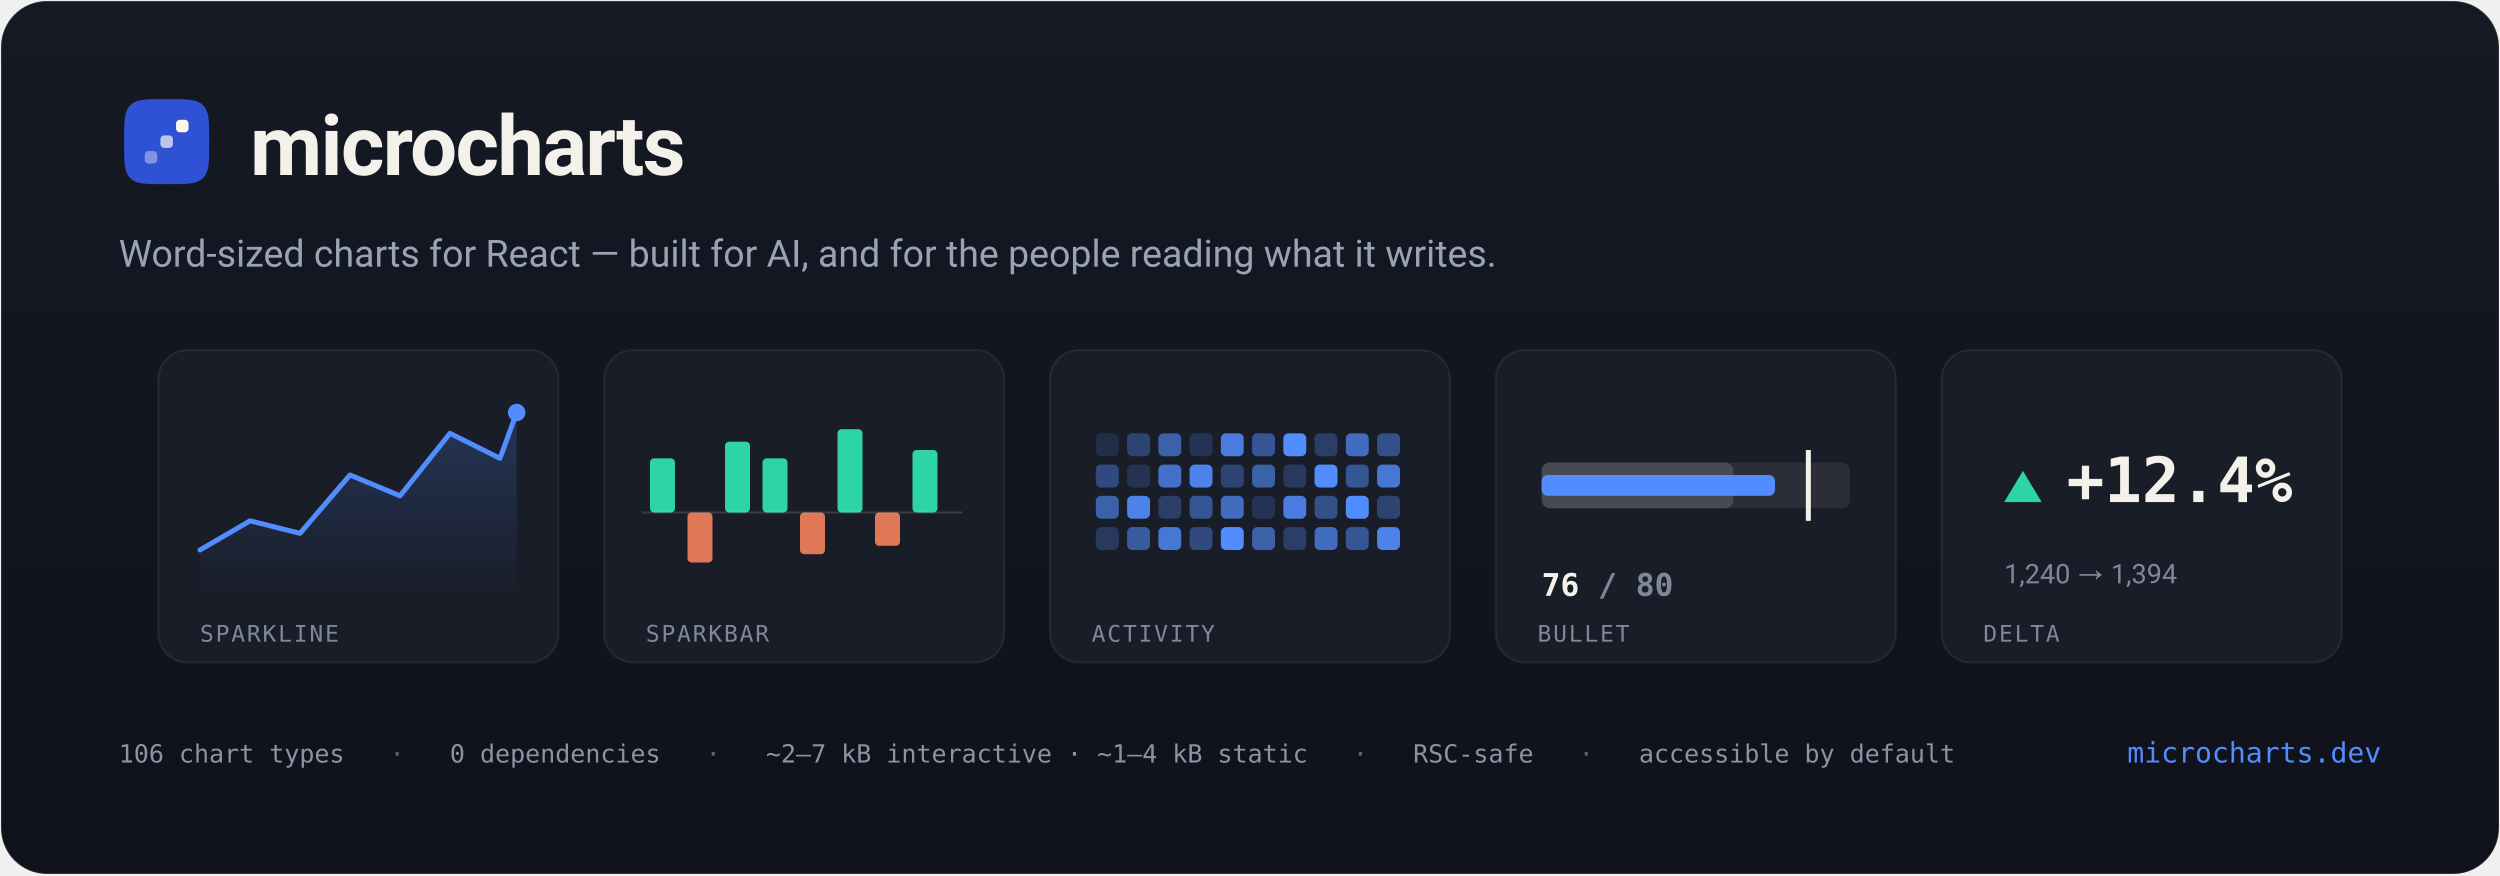
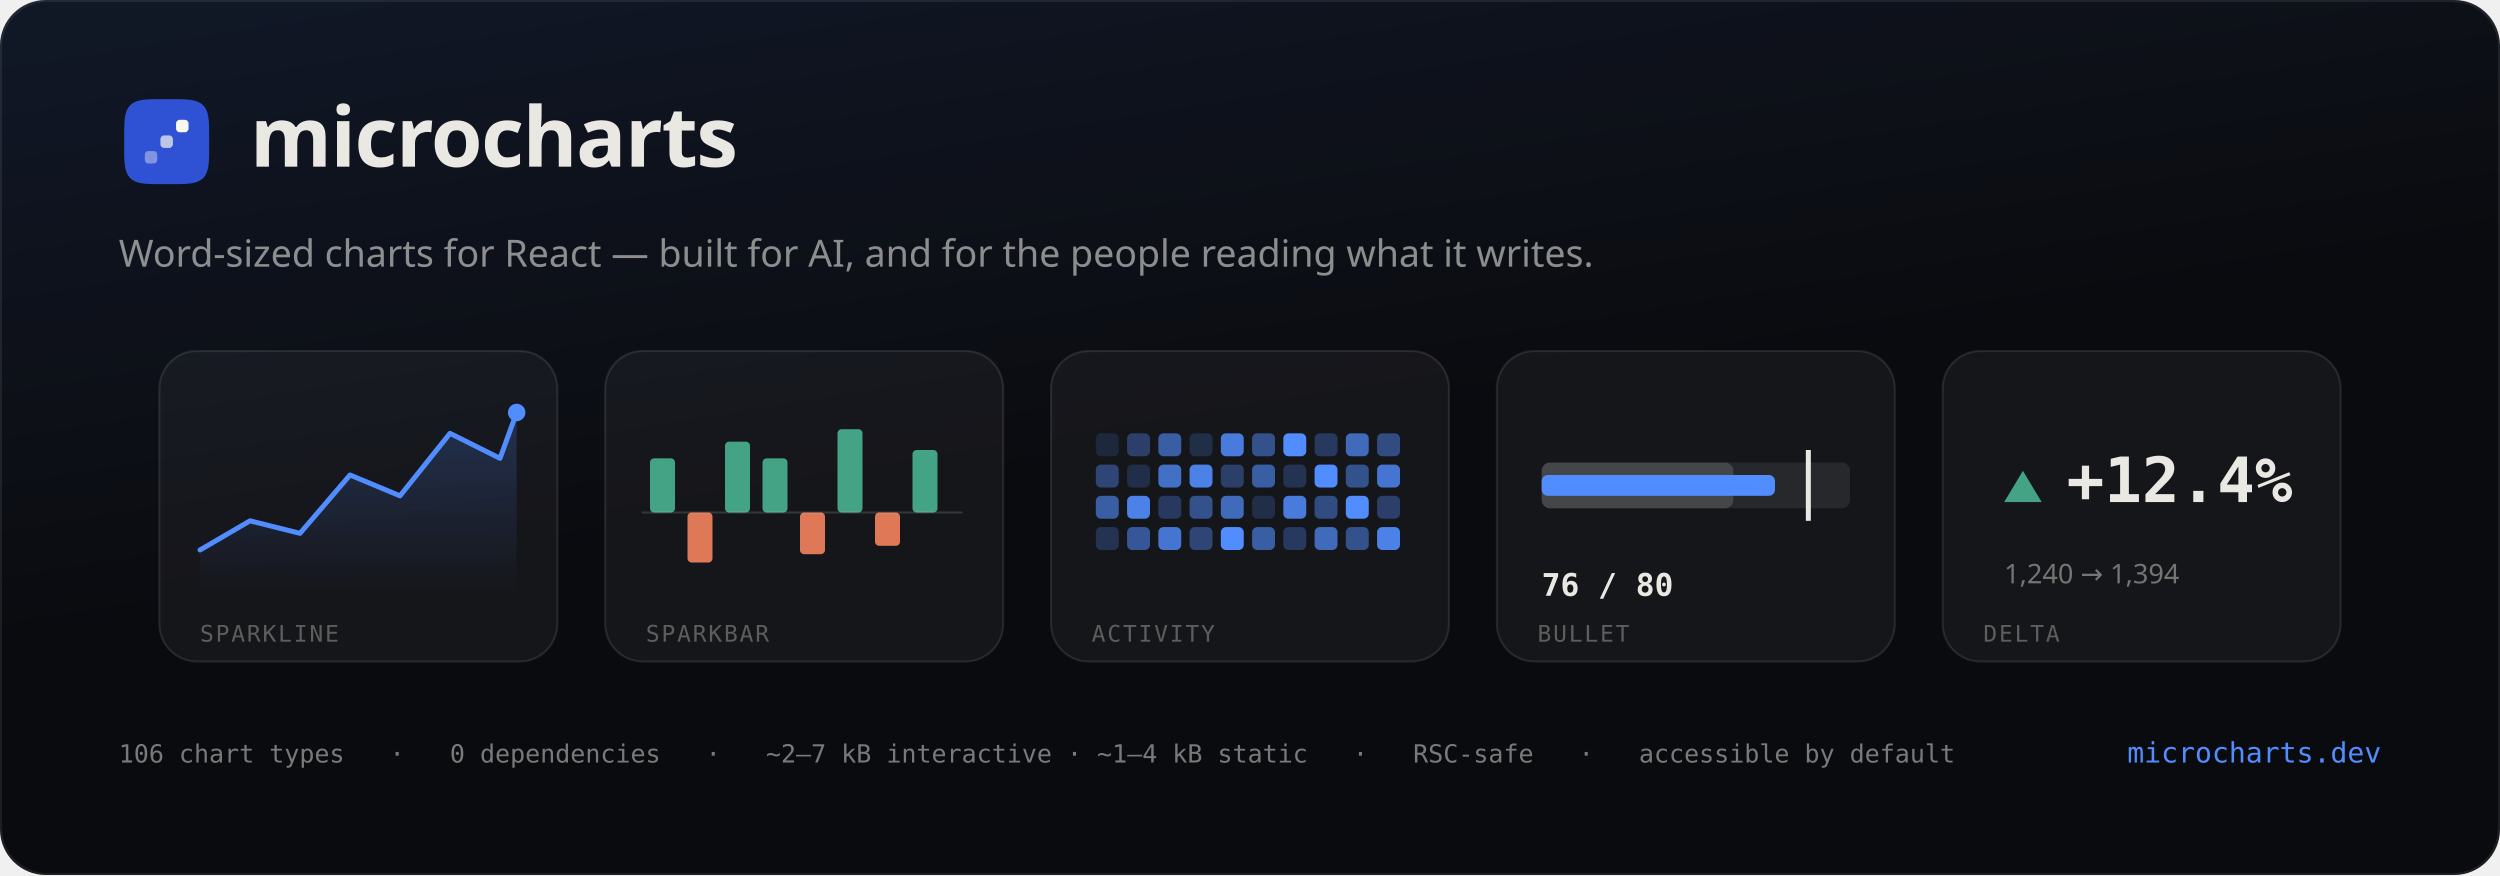
- <svg xmlns="http://www.w3.org/2000/svg" width="1200" height="420" viewBox="0 0 1200 420" fill="none" font-family="ui-sans-serif, -apple-system, Segoe UI, Roboto, Helvetica, Arial, sans-serif">
+ <svg xmlns="http://www.w3.org/2000/svg" width="1200" height="420" viewBox="0 0 1200 420" fill="none" font-family="'Hanken Grotesk', ui-sans-serif, system-ui, sans-serif">
  <defs>
-     <linearGradient id="panel" x1="0" y1="0" x2="0" y2="1">
-       <stop offset="0" stop-color="#151924" />
-       <stop offset="1" stop-color="#0f121a" />
+     <clipPath id="panel">
+       <rect x="0" y="0" width="1200" height="420" rx="22" />
+     </clipPath>
+     <linearGradient id="wash" x1="0.15" y1="0" x2="0.62" y2="1">
+       <stop offset="0" stop-color="#528dff" stop-opacity="0.09" />
+       <stop offset="0.55" stop-color="#528dff" stop-opacity="0" />
    </linearGradient>
    <linearGradient id="spark" x1="0" y1="0" x2="0" y2="1">
      <stop offset="0" stop-color="#528dff" stop-opacity="0.22" />
      <stop offset="1" stop-color="#528dff" stop-opacity="0" />
    </linearGradient>
+     <filter id="grain">
+       <feTurbulence type="fractalNoise" baseFrequency="0.9" numOctaves="4" stitchTiles="stitch" />
+       <feColorMatrix type="saturate" values="0" />
+     </filter>
  </defs>
-   <rect x="0.5" y="0.5" width="1199" height="419" rx="22" fill="url(#panel)" />
-   <rect x="0.5" y="0.5" width="1199" height="419" rx="22" stroke="#faf7f1" stroke-opacity="0.08" />
+   <g clip-path="url(#panel)">
+     <rect width="1200" height="420" fill="#0a0b0f" />
+     <rect width="1200" height="420" fill="url(#wash)" />
+     <rect width="1200" height="420" filter="url(#grain)" opacity="0.055" style="mix-blend-mode:overlay" />
+   </g>
+   <rect x="0.5" y="0.5" width="1199" height="419" rx="22" stroke="#ffffff" stroke-opacity="0.08" />
  <g transform="translate(56,44) scale(1.5)">
    <path d="M29.6 16L29.587 20.047L29.548 21.502L29.483 22.578L29.392 23.458L29.274 24.212L29.13 24.874L28.958 25.464L28.758 25.994L28.529 26.473L28.27 26.908L27.981 27.302L27.659 27.659L27.302 27.981L26.908 28.27L26.473 28.529L25.994 28.758L25.464 28.958L24.874 29.13L24.212 29.274L23.458 29.392L22.578 29.483L21.502 29.548L20.047 29.587L16 29.6L11.953 29.587L10.498 29.548L9.422 29.483L8.542 29.392L7.788 29.274L7.126 29.13L6.536 28.958L6.006 28.758L5.527 28.529L5.092 28.27L4.698 27.981L4.341 27.659L4.019 27.302L3.73 26.908L3.471 26.473L3.242 25.994L3.042 25.464L2.87 24.874L2.726 24.212L2.608 23.458L2.517 22.578L2.452 21.502L2.413 20.047L2.4 16L2.413 11.953L2.452 10.498L2.517 9.422L2.608 8.542L2.726 7.788L2.87 7.126L3.042 6.536L3.242 6.006L3.471 5.527L3.73 5.092L4.019 4.698L4.341 4.341L4.698 4.019L5.092 3.73L5.527 3.471L6.006 3.242L6.536 3.042L7.126 2.87L7.788 2.726L8.542 2.608L9.422 2.517L10.498 2.452L11.953 2.413L16 2.4L20.047 2.413L21.502 2.452L22.578 2.517L23.458 2.608L24.212 2.726L24.874 2.87L25.464 3.042L25.994 3.242L26.473 3.471L26.908 3.73L27.302 4.019L27.659 4.341L27.981 4.698L28.27 5.092L28.529 5.527L28.758 6.006L28.958 6.536L29.13 7.126L29.274 7.788L29.392 8.542L29.483 9.422L29.548 10.498L29.587 11.953Z" fill="#2f52d4" />
    <rect x="9" y="19" width="4" height="4" rx="1.2" fill="#faf7f1" opacity="0.4" />
    <rect x="14" y="14" width="4" height="4" rx="1.2" fill="#faf7f1" opacity="0.7" />
    <rect x="19" y="9" width="4" height="4" rx="1.2" fill="#faf7f1" />
  </g>
-   <text x="120" y="84" font-size="40" font-weight="700" letter-spacing="-0.02em" fill="#f4f1ea">microcharts</text>
-   <text x="57" y="128" font-size="18" fill="#9aa3b6">Word-sized charts for React — built for AI, and for the people reading what it writes.</text>
+   <text x="120" y="80" font-family="'Open Runde', ui-sans-serif, system-ui, sans-serif" font-size="40" font-weight="600" letter-spacing="-0.016em" fill="#e9e8e3">microcharts</text>
+   <text x="57" y="128" font-size="18" fill="#e9e8e3" opacity="0.58">Word-sized charts for React — built for AI, and for the people reading what it writes.</text>
  <g>
    <g transform="translate(76,168)">
-       <rect x="0" y="0" width="192" height="150" rx="14" fill="#191d28" stroke="#faf7f1" stroke-opacity="0.07" />
+       <rect x="0.5" y="0.5" width="191" height="149" rx="18" fill="#ffffff" fill-opacity="0.045" stroke="#ffffff" stroke-opacity="0.1" />
      <path d="M20 96 L44 82 L68 88 L92 60 L116 70 L140 40 L164 52 L172 30 L172 118 L20 118 Z" fill="url(#spark)" />
      <path d="M20 96 L44 82 L68 88 L92 60 L116 70 L140 40 L164 52 L172 30" fill="none" stroke="#528dff" stroke-width="2.4" stroke-linecap="round" stroke-linejoin="round" />
      <circle cx="172" cy="30" r="4.2" fill="#528dff" />
-       <text x="20" y="140" font-size="11" letter-spacing="0.08em" fill="#7f889b" font-family="ui-monospace, SFMono-Regular, Menlo, monospace">SPARKLINE</text>
+       <text x="20" y="140" font-size="11" letter-spacing="0.08em" fill="#e9e8e3" opacity="0.34" font-family="'JetBrains Mono', ui-monospace, SFMono-Regular, Menlo, monospace">SPARKLINE</text>
    </g>
    <g transform="translate(290,168)">
-       <rect x="0" y="0" width="192" height="150" rx="14" fill="#191d28" stroke="#faf7f1" stroke-opacity="0.07" />
+       <rect x="0.5" y="0.5" width="191" height="149" rx="18" fill="#ffffff" fill-opacity="0.045" stroke="#ffffff" stroke-opacity="0.1" />
      <g>
-         <rect x="22" y="52" width="12" height="26" rx="2" fill="#2dd4a7" />
+         <rect x="22" y="52" width="12" height="26" rx="2" fill="#45a385" />
        <rect x="40" y="78" width="12" height="24" rx="2" fill="#df7856" />
-         <rect x="58" y="44" width="12" height="34" rx="2" fill="#2dd4a7" />
-         <rect x="76" y="52" width="12" height="26" rx="2" fill="#2dd4a7" />
+         <rect x="58" y="44" width="12" height="34" rx="2" fill="#45a385" />
+         <rect x="76" y="52" width="12" height="26" rx="2" fill="#45a385" />
        <rect x="94" y="78" width="12" height="20" rx="2" fill="#df7856" />
-         <rect x="112" y="38" width="12" height="40" rx="2" fill="#2dd4a7" />
+         <rect x="112" y="38" width="12" height="40" rx="2" fill="#45a385" />
        <rect x="130" y="78" width="12" height="16" rx="2" fill="#df7856" />
-         <rect x="148" y="48" width="12" height="30" rx="2" fill="#2dd4a7" />
-         <line x1="18" y1="78" x2="172" y2="78" stroke="#faf7f1" stroke-opacity="0.14" />
+         <rect x="148" y="48" width="12" height="30" rx="2" fill="#45a385" />
+         <line x1="18" y1="78" x2="172" y2="78" stroke="#ffffff" stroke-opacity="0.14" />
      </g>
-       <text x="20" y="140" font-size="11" letter-spacing="0.08em" fill="#7f889b" font-family="ui-monospace, SFMono-Regular, Menlo, monospace">SPARKBAR</text>
+       <text x="20" y="140" font-size="11" letter-spacing="0.08em" fill="#e9e8e3" opacity="0.34" font-family="'JetBrains Mono', ui-monospace, SFMono-Regular, Menlo, monospace">SPARKBAR</text>
    </g>
    <g transform="translate(504,168)">
-       <rect x="0" y="0" width="192" height="150" rx="14" fill="#191d28" stroke="#faf7f1" stroke-opacity="0.07" />
+       <rect x="0.5" y="0.5" width="191" height="149" rx="18" fill="#ffffff" fill-opacity="0.045" stroke="#ffffff" stroke-opacity="0.1" />
      <g transform="translate(22,40)">
        <g fill="#528dff">
          <rect x="0" y="0" width="11" height="11" rx="2.5" opacity="0.15" />
          <rect x="15" y="0" width="11" height="11" rx="2.5" opacity="0.35" />
          <rect x="30" y="0" width="11" height="11" rx="2.5" opacity="0.6" />
          <rect x="45" y="0" width="11" height="11" rx="2.5" opacity="0.2" />
          <rect x="60" y="0" width="11" height="11" rx="2.5" opacity="0.85" />
          <rect x="75" y="0" width="11" height="11" rx="2.5" opacity="0.5" />
          <rect x="90" y="0" width="11" height="11" rx="2.5" opacity="1" />
          <rect x="105" y="0" width="11" height="11" rx="2.5" opacity="0.3" />
          <rect x="120" y="0" width="11" height="11" rx="2.5" opacity="0.7" />
          <rect x="135" y="0" width="11" height="11" rx="2.5" opacity="0.45" />
          <rect x="0" y="15" width="11" height="11" rx="2.5" opacity="0.4" />
          <rect x="15" y="15" width="11" height="11" rx="2.5" opacity="0.2" />
          <rect x="30" y="15" width="11" height="11" rx="2.5" opacity="0.75" />
          <rect x="45" y="15" width="11" height="11" rx="2.5" opacity="0.9" />
          <rect x="60" y="15" width="11" height="11" rx="2.5" opacity="0.35" />
          <rect x="75" y="15" width="11" height="11" rx="2.5" opacity="0.6" />
          <rect x="90" y="15" width="11" height="11" rx="2.5" opacity="0.25" />
          <rect x="105" y="15" width="11" height="11" rx="2.5" opacity="1" />
          <rect x="120" y="15" width="11" height="11" rx="2.5" opacity="0.5" />
          <rect x="135" y="15" width="11" height="11" rx="2.5" opacity="0.8" />
          <rect x="0" y="30" width="11" height="11" rx="2.5" opacity="0.6" />
          <rect x="15" y="30" width="11" height="11" rx="2.5" opacity="0.9" />
          <rect x="30" y="30" width="11" height="11" rx="2.5" opacity="0.3" />
          <rect x="45" y="30" width="11" height="11" rx="2.5" opacity="0.5" />
          <rect x="60" y="30" width="11" height="11" rx="2.5" opacity="0.7" />
          <rect x="75" y="30" width="11" height="11" rx="2.5" opacity="0.2" />
          <rect x="90" y="30" width="11" height="11" rx="2.5" opacity="0.85" />
          <rect x="105" y="30" width="11" height="11" rx="2.5" opacity="0.45" />
          <rect x="120" y="30" width="11" height="11" rx="2.5" opacity="1" />
          <rect x="135" y="30" width="11" height="11" rx="2.5" opacity="0.35" />
          <rect x="0" y="45" width="11" height="11" rx="2.5" opacity="0.25" />
          <rect x="15" y="45" width="11" height="11" rx="2.5" opacity="0.55" />
          <rect x="30" y="45" width="11" height="11" rx="2.5" opacity="0.8" />
          <rect x="45" y="45" width="11" height="11" rx="2.5" opacity="0.4" />
          <rect x="60" y="45" width="11" height="11" rx="2.5" opacity="1" />
          <rect x="75" y="45" width="11" height="11" rx="2.5" opacity="0.6" />
          <rect x="90" y="45" width="11" height="11" rx="2.5" opacity="0.3" />
          <rect x="105" y="45" width="11" height="11" rx="2.5" opacity="0.7" />
          <rect x="120" y="45" width="11" height="11" rx="2.5" opacity="0.5" />
          <rect x="135" y="45" width="11" height="11" rx="2.5" opacity="0.9" />
        </g>
      </g>
-       <text x="20" y="140" font-size="11" letter-spacing="0.08em" fill="#7f889b" font-family="ui-monospace, SFMono-Regular, Menlo, monospace">ACTIVITY</text>
+       <text x="20" y="140" font-size="11" letter-spacing="0.08em" fill="#e9e8e3" opacity="0.34" font-family="'JetBrains Mono', ui-monospace, SFMono-Regular, Menlo, monospace">ACTIVITY</text>
    </g>
    <g transform="translate(718,168)">
-       <rect x="0" y="0" width="192" height="150" rx="14" fill="#191d28" stroke="#faf7f1" stroke-opacity="0.07" />
+       <rect x="0.5" y="0.5" width="191" height="149" rx="18" fill="#ffffff" fill-opacity="0.045" stroke="#ffffff" stroke-opacity="0.1" />
      <g transform="translate(22,54)">
-         <rect x="0" y="0" width="148" height="22" rx="4" fill="#faf7f1" opacity="0.08" />
-         <rect x="0" y="0" width="92" height="22" rx="4" fill="#faf7f1" opacity="0.14" />
+         <rect x="0" y="0" width="148" height="22" rx="4" fill="#ffffff" opacity="0.08" />
+         <rect x="0" y="0" width="92" height="22" rx="4" fill="#ffffff" opacity="0.14" />
        <rect x="0" y="6" width="112" height="10" rx="3" fill="#528dff" />
-         <line x1="128" y1="-6" x2="128" y2="28" stroke="#f4f1ea" stroke-width="2.4" />
+         <line x1="128" y1="-6" x2="128" y2="28" stroke="#e9e8e3" stroke-width="2.4" />
      </g>
-       <text x="22" y="118" xml:space="preserve" font-size="15" font-weight="600" fill="#f4f1ea" font-family="ui-monospace, SFMono-Regular, Menlo, monospace">76<tspan fill="#7f889b"> / 80</tspan>
+       <text x="22" y="118" xml:space="preserve" font-size="15" font-weight="600" fill="#e9e8e3" font-family="'JetBrains Mono', ui-monospace, SFMono-Regular, Menlo, monospace">76<tspan opacity="0.45"> / 80</tspan>
      </text>
-       <text x="20" y="140" font-size="11" letter-spacing="0.08em" fill="#7f889b" font-family="ui-monospace, SFMono-Regular, Menlo, monospace">BULLET</text>
+       <text x="20" y="140" font-size="11" letter-spacing="0.08em" fill="#e9e8e3" opacity="0.34" font-family="'JetBrains Mono', ui-monospace, SFMono-Regular, Menlo, monospace">BULLET</text>
    </g>
    <g transform="translate(932,168)">
-       <rect x="0" y="0" width="192" height="150" rx="14" fill="#191d28" stroke="#faf7f1" stroke-opacity="0.07" />
+       <rect x="0.5" y="0.5" width="191" height="149" rx="18" fill="#ffffff" fill-opacity="0.045" stroke="#ffffff" stroke-opacity="0.1" />
      <g transform="translate(30,58)">
-         <path d="M9 0 L18 15 L0 15 Z" fill="#2dd4a7" />
-         <text x="30" y="15" font-size="30" font-weight="700" fill="#f4f1ea" font-family="ui-monospace, SFMono-Regular, Menlo, monospace">+12.4%</text>
+         <path d="M9 0 L18 15 L0 15 Z" fill="#45a385" />
+         <text x="30" y="15" font-size="30" font-weight="600" fill="#e9e8e3" font-family="'JetBrains Mono', ui-monospace, SFMono-Regular, Menlo, monospace">+12.4%</text>
      </g>
-       <text x="30" y="112" font-size="13" fill="#7f889b">1,240 → 1,394</text>
-       <text x="20" y="140" font-size="11" letter-spacing="0.08em" fill="#7f889b" font-family="ui-monospace, SFMono-Regular, Menlo, monospace">DELTA</text>
+       <text x="30" y="112" font-size="13" fill="#e9e8e3" opacity="0.45">1,240 → 1,394</text>
+       <text x="20" y="140" font-size="11" letter-spacing="0.08em" fill="#e9e8e3" opacity="0.34" font-family="'JetBrains Mono', ui-monospace, SFMono-Regular, Menlo, monospace">DELTA</text>
    </g>
  </g>
-   <text x="57" y="366" xml:space="preserve" font-size="12" fill="#8b93a6" font-family="ui-monospace, SFMono-Regular, Menlo, monospace">106 chart types<tspan fill="#5b6377">   ·   </tspan>0 dependencies<tspan fill="#5b6377">   ·   </tspan>~2–7 kB interactive · ~1–4 kB static<tspan fill="#5b6377">   ·   </tspan>RSC-safe<tspan fill="#5b6377">   ·   </tspan>accessible by default</text>
-   <text x="1143" y="366" font-size="13.5" text-anchor="end" fill="#528dff" font-family="ui-monospace, SFMono-Regular, Menlo, monospace">microcharts.dev</text>
+   <text x="57" y="366" xml:space="preserve" font-size="12" fill="#e9e8e3" opacity="0.5" font-family="'JetBrains Mono', ui-monospace, SFMono-Regular, Menlo, monospace">106 chart types<tspan opacity="0.55">   ·   </tspan>0 dependencies<tspan opacity="0.55">   ·   </tspan>~2–7 kB interactive · ~1–4 kB static<tspan opacity="0.55">   ·   </tspan>RSC-safe<tspan opacity="0.55">   ·   </tspan>accessible by default</text>
+   <text x="1143" y="366" font-size="13.5" text-anchor="end" fill="#528dff" font-family="'JetBrains Mono', ui-monospace, SFMono-Regular, Menlo, monospace">microcharts.dev</text>
</svg>
